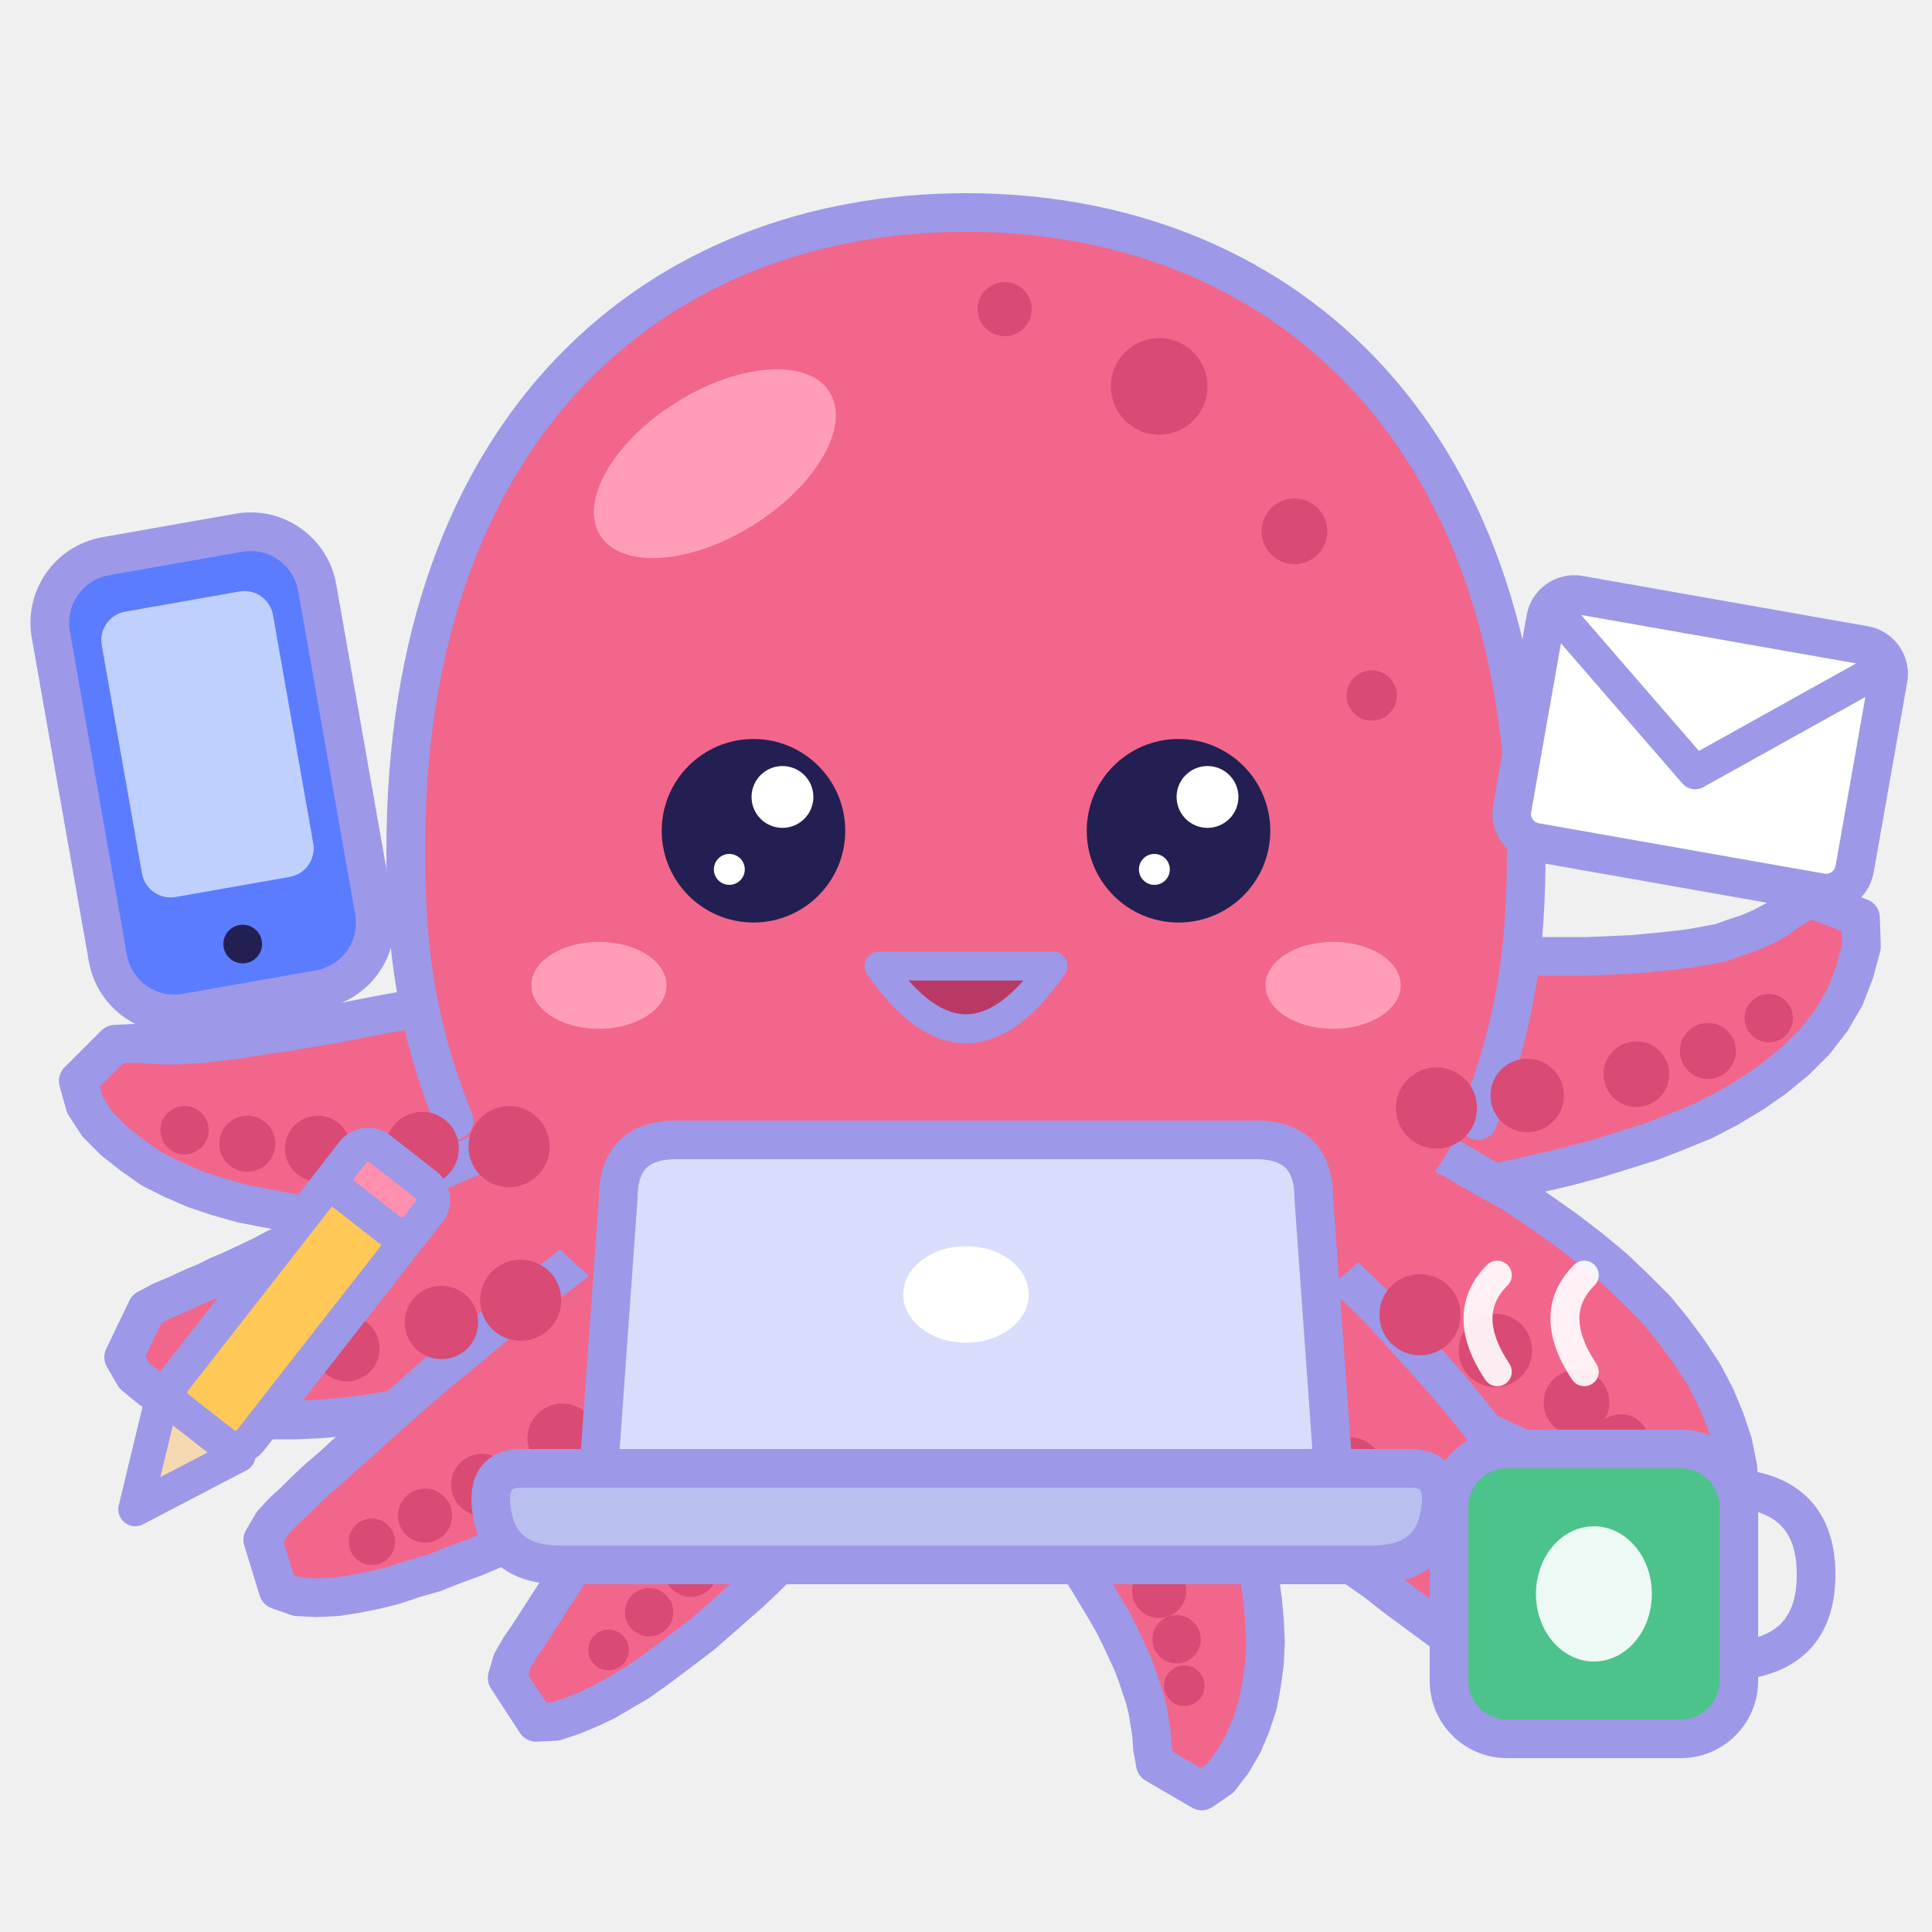
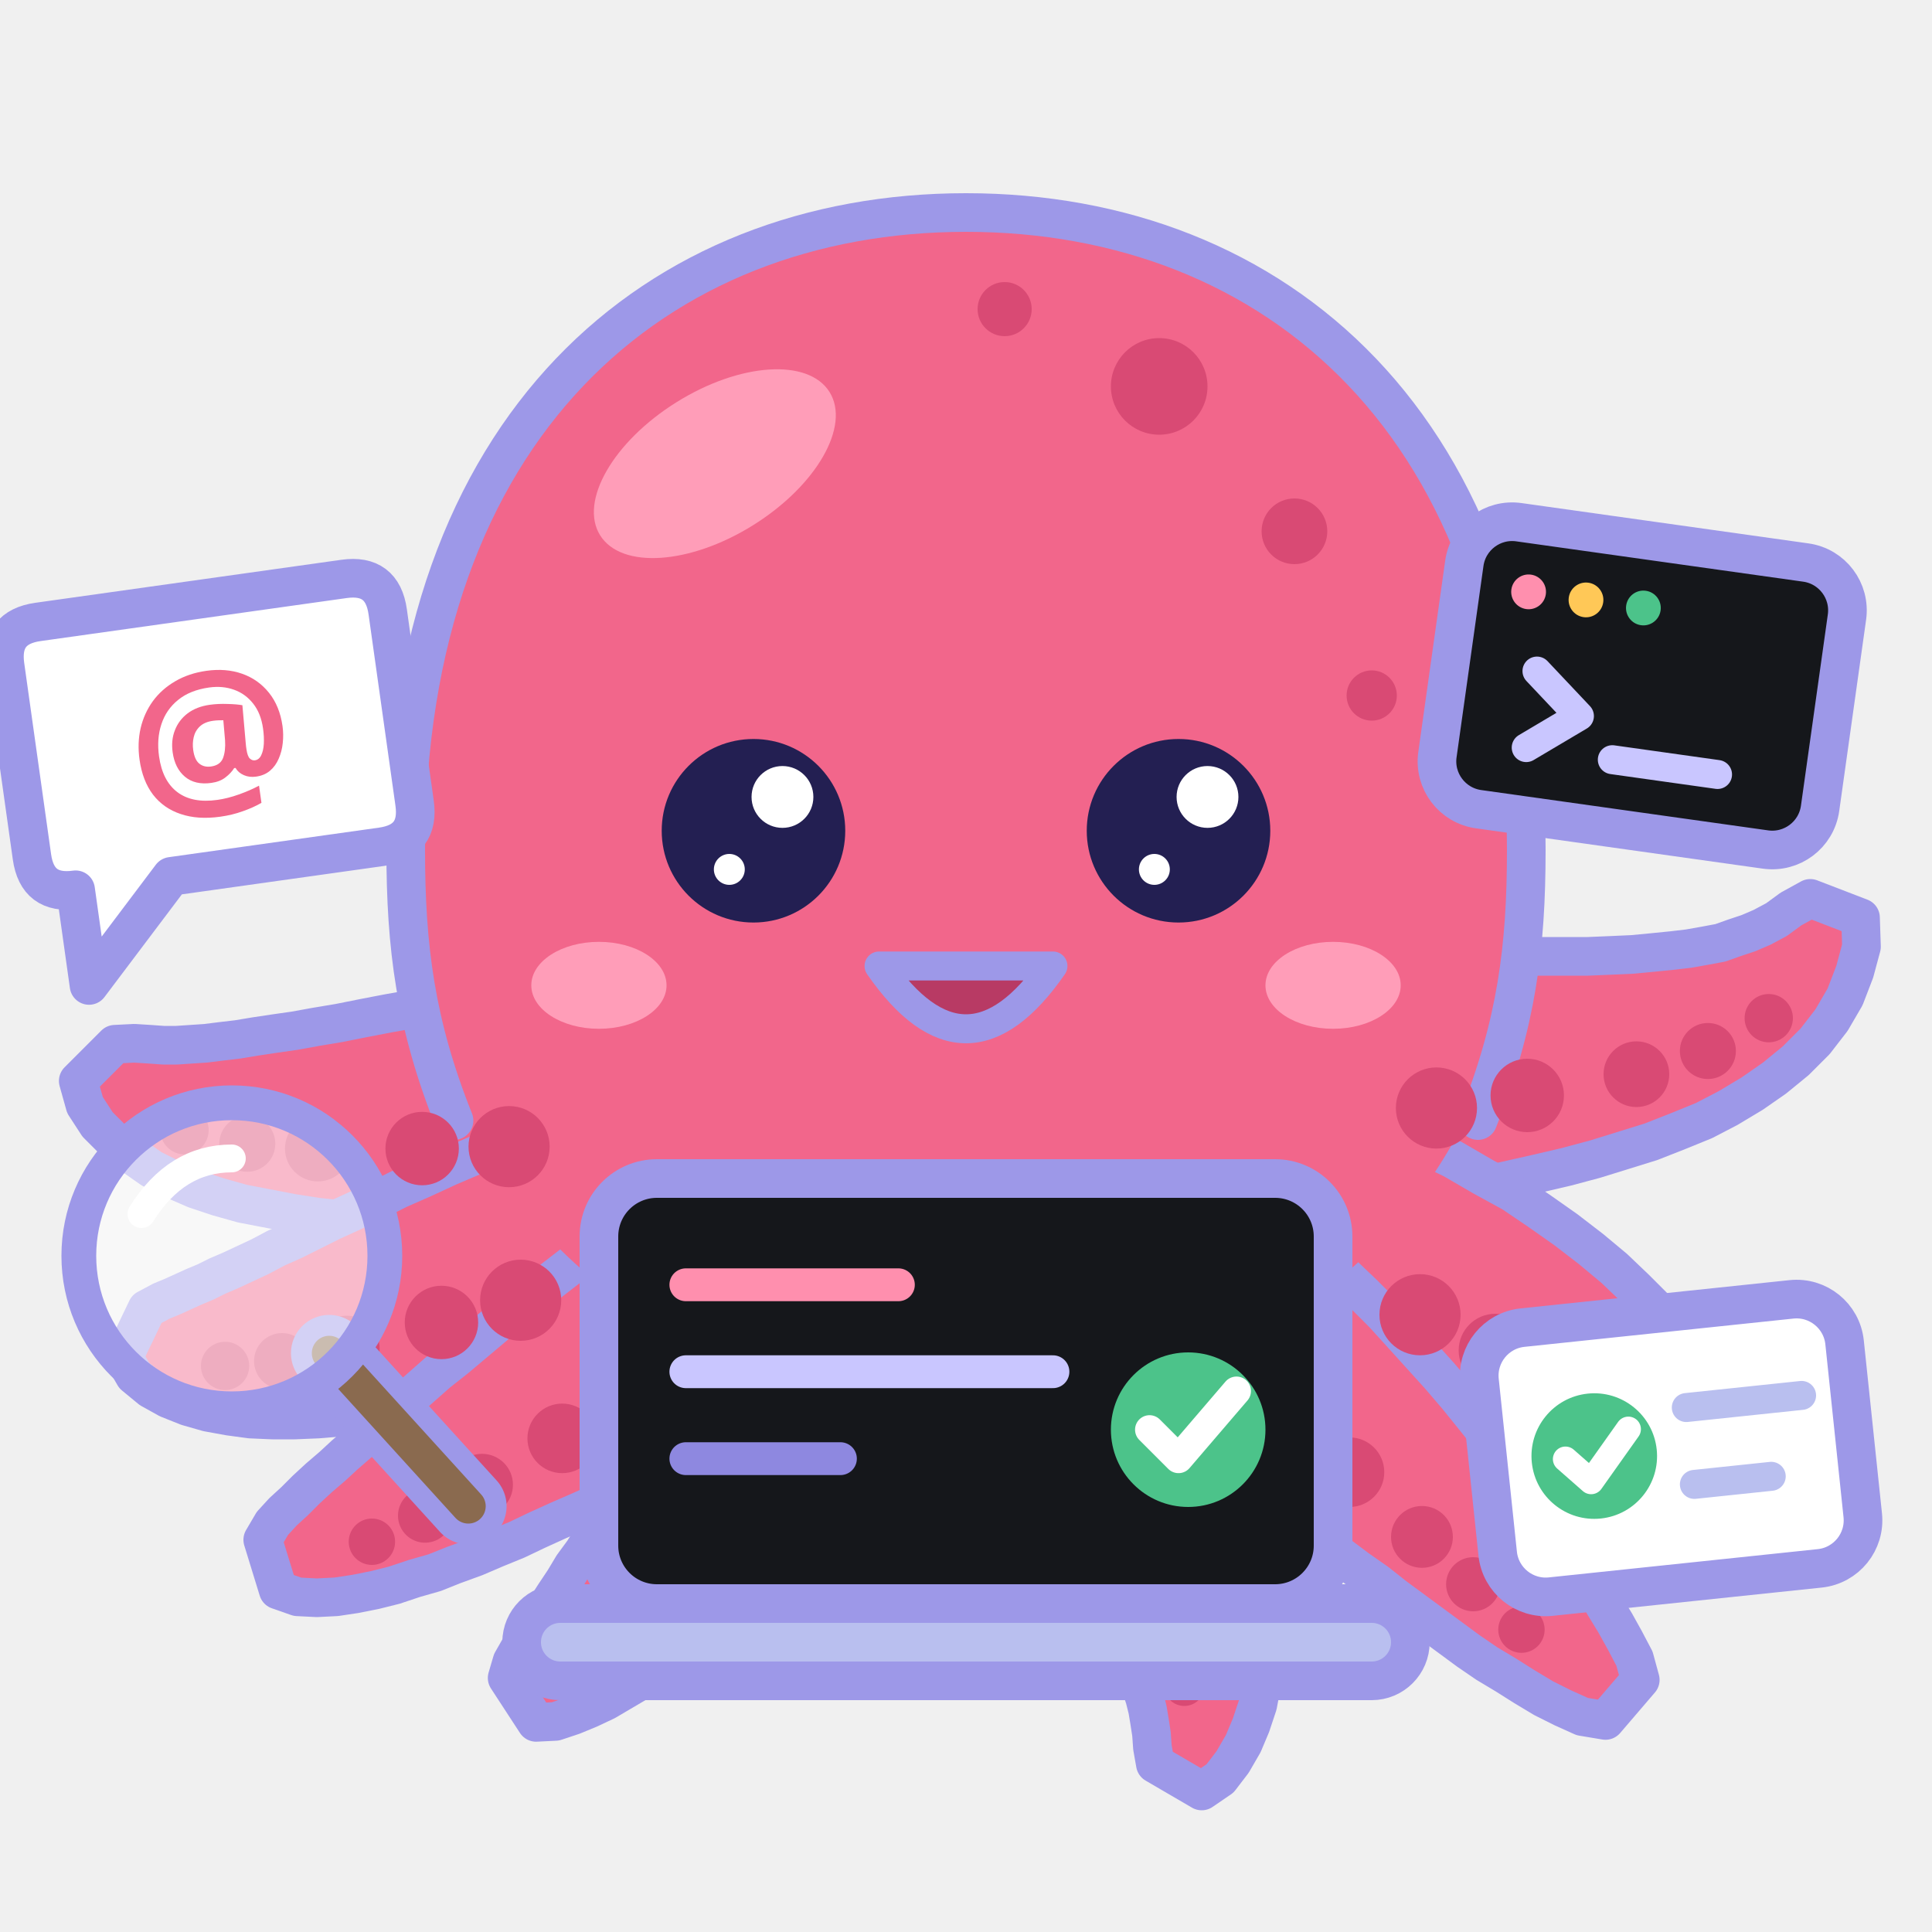
<svg xmlns="http://www.w3.org/2000/svg" viewBox="0 0 200 200" role="img" aria-label="Pouple the octopus">
  <path d="M119.2 130.6 L122.7 129.6 L126.1 128.7 L129.6 127.8 L133.0 127.0 L136.3 126.3 L139.7 125.6 L143.0 124.9 L146.3 124.2 L149.6 123.6 L152.8 122.9 L156.0 122.2 L159.1 121.5 L162.1 120.8 L165.1 120.0 L168.0 119.1 L170.9 118.2 L173.7 117.1 L176.4 116.0 L178.9 114.7 L181.4 113.2 L183.7 111.6 L185.9 109.8 L187.9 107.8 L189.6 105.6 L191.0 103.2 L192.0 100.6 L192.7 98.0 L192.6 95.0 L187.4 93.0 L185.4 94.1 L183.9 95.2 L182.4 96.0 L181.0 96.6 L179.5 97.1 L178.1 97.6 L176.5 97.9 L174.8 98.2 L173.1 98.4 L171.1 98.6 L169.0 98.8 L166.8 98.9 L164.4 99.0 L161.9 99.0 L159.2 99.0 L156.4 99.0 L153.4 99.0 L150.3 99.0 L147.1 99.0 L143.7 99.1 L140.2 99.1 L136.6 99.2 L132.9 99.4 L129.1 99.6 L125.1 99.9 L121.1 100.3 L117.0 100.8 L112.8 101.4 Z" fill="#F2668B" stroke="#9D98E8" stroke-width="4" stroke-linejoin="round" />
  <path d="M85.7 101.1 L81.4 101.0 L77.4 100.9 L73.4 101.0 L69.5 101.2 L65.8 101.4 L62.1 101.7 L58.6 102.1 L55.2 102.5 L52.0 103.0 L48.8 103.5 L45.8 103.9 L43.0 104.4 L40.2 104.9 L37.6 105.4 L35.1 105.9 L32.7 106.3 L30.5 106.7 L28.4 107.0 L26.4 107.3 L24.6 107.6 L22.9 107.8 L21.3 108.0 L19.8 108.1 L18.3 108.2 L16.9 108.2 L15.5 108.1 L13.9 108.0 L11.9 108.1 L8.1 111.9 L8.8 114.4 L10.1 116.4 L11.8 118.1 L13.7 119.6 L15.7 121.0 L17.9 122.1 L20.2 123.1 L22.6 123.9 L25.1 124.6 L27.7 125.1 L30.3 125.6 L32.9 126.0 L35.7 126.3 L38.4 126.6 L41.2 126.8 L44.1 127.0 L47.1 127.2 L50.0 127.4 L53.1 127.6 L56.1 127.8 L59.3 128.0 L62.4 128.3 L65.6 128.6 L68.9 128.9 L72.2 129.3 L75.5 129.8 L78.9 130.3 L82.3 130.9 Z" fill="#F2668B" stroke="#9D98E8" stroke-width="4" stroke-linejoin="round" />
  <path d="M115.5 138.8 L119.0 139.1 L122.4 139.6 L125.7 140.0 L128.9 140.6 L132.0 141.2 L135.0 141.9 L137.9 142.6 L140.7 143.4 L143.4 144.2 L145.9 145.0 L148.4 145.9 L150.7 146.8 L152.9 147.8 L154.9 148.7 L156.8 149.6 L158.6 150.6 L160.2 151.5 L161.7 152.4 L163.1 153.3 L164.3 154.2 L165.4 155.0 L166.3 155.8 L167.2 156.5 L168.0 157.3 L168.8 158.1 L169.5 158.9 L170.3 159.9 L171.4 161.2 L176.6 162.8 L178.4 161.1 L179.4 159.0 L179.9 156.7 L180.1 154.3 L179.9 151.9 L179.4 149.4 L178.6 147.0 L177.6 144.6 L176.4 142.3 L174.9 140.0 L173.2 137.7 L171.4 135.5 L169.3 133.4 L167.1 131.3 L164.7 129.3 L162.1 127.3 L159.4 125.4 L156.6 123.5 L153.5 121.8 L150.4 120.0 L147.1 118.4 L143.7 116.8 L140.1 115.3 L136.4 113.9 L132.6 112.6 L128.7 111.4 L124.6 110.2 L120.5 109.2 Z" fill="#F2668B" stroke="#9D98E8" stroke-width="4" stroke-linejoin="round" />
  <path d="M79.4 109.2 L75.6 110.2 L71.8 111.3 L68.2 112.4 L64.8 113.5 L61.4 114.7 L58.2 115.9 L55.1 117.1 L52.1 118.4 L49.2 119.6 L46.4 120.8 L43.8 122.0 L41.3 123.1 L38.9 124.3 L36.6 125.4 L34.4 126.4 L32.4 127.4 L30.4 128.4 L28.6 129.2 L26.9 130.1 L25.4 130.8 L23.9 131.5 L22.5 132.1 L21.3 132.7 L20.1 133.2 L19.0 133.7 L17.9 134.2 L16.7 134.7 L15.2 135.5 L12.8 140.5 L13.9 142.4 L15.6 143.8 L17.4 144.8 L19.4 145.6 L21.5 146.2 L23.7 146.6 L25.9 146.9 L28.2 147.0 L30.5 147.0 L32.9 146.9 L35.3 146.7 L37.8 146.4 L40.3 146.0 L42.9 145.6 L45.5 145.2 L48.2 144.7 L50.9 144.2 L53.7 143.6 L56.5 143.1 L59.4 142.5 L62.4 142.0 L65.4 141.4 L68.4 140.9 L71.5 140.4 L74.7 139.9 L78.0 139.5 L81.3 139.1 L84.6 138.8 Z" fill="#F2668B" stroke="#9D98E8" stroke-width="4" stroke-linejoin="round" />
  <path d="M107.4 142.3 L109.9 143.5 L112.4 144.6 L114.8 145.8 L117.2 147.1 L119.5 148.3 L121.8 149.6 L124.0 151.0 L126.2 152.4 L128.3 153.7 L130.4 155.2 L132.5 156.6 L134.5 158.0 L136.6 159.5 L138.5 160.9 L140.5 162.4 L142.5 163.8 L144.4 165.3 L146.3 166.7 L148.2 168.1 L150.1 169.5 L152.0 170.9 L153.9 172.2 L155.9 173.4 L157.8 174.6 L159.8 175.8 L161.8 176.8 L163.8 177.7 L166.2 178.1 L169.8 173.9 L169.2 171.7 L168.2 169.8 L167.2 168.0 L166.1 166.2 L165.0 164.3 L163.8 162.5 L162.6 160.6 L161.3 158.7 L160.0 156.7 L158.6 154.7 L157.2 152.7 L155.7 150.7 L154.1 148.6 L152.5 146.6 L150.8 144.5 L149.0 142.4 L147.1 140.3 L145.2 138.2 L143.2 136.0 L141.1 133.9 L138.9 131.8 L136.6 129.7 L134.2 127.6 L131.7 125.6 L129.1 123.6 L126.4 121.6 L123.6 119.6 L120.6 117.7 Z" fill="#F2668B" stroke="#9D98E8" stroke-width="4" stroke-linejoin="round" />
  <path d="M80.1 117.3 L77.3 118.9 L74.5 120.6 L71.8 122.2 L69.2 123.9 L66.7 125.6 L64.2 127.3 L61.8 129.0 L59.5 130.7 L57.3 132.4 L55.1 134.1 L53.0 135.7 L51.0 137.4 L49.1 139.0 L47.2 140.6 L45.3 142.1 L43.6 143.6 L41.9 145.1 L40.3 146.5 L38.7 147.9 L37.2 149.3 L35.7 150.6 L34.4 151.8 L33.0 153.0 L31.7 154.2 L30.5 155.4 L29.3 156.5 L28.2 157.7 L27.2 159.4 L28.8 164.6 L30.8 165.3 L32.8 165.4 L34.8 165.3 L36.8 165.0 L38.8 164.6 L40.8 164.1 L42.9 163.4 L45.0 162.8 L47.0 162.0 L49.2 161.2 L51.3 160.3 L53.5 159.4 L55.6 158.4 L57.8 157.4 L60.1 156.4 L62.3 155.4 L64.6 154.3 L66.9 153.2 L69.3 152.2 L71.7 151.1 L74.1 150.0 L76.5 148.9 L79.0 147.8 L81.5 146.8 L84.0 145.7 L86.6 144.7 L89.2 143.7 L91.9 142.7 Z" fill="#F2668B" stroke="#9D98E8" stroke-width="4" stroke-linejoin="round" />
  <path d="M95.3 137.4 L96.6 139.5 L98.0 141.7 L99.3 143.8 L100.7 145.8 L102.0 147.8 L103.3 149.7 L104.6 151.7 L105.9 153.5 L107.2 155.3 L108.4 157.1 L109.5 158.8 L110.6 160.5 L111.7 162.1 L112.7 163.7 L113.6 165.2 L114.5 166.7 L115.3 168.1 L116.0 169.5 L116.6 170.8 L117.2 172.1 L117.7 173.4 L118.1 174.6 L118.5 175.8 L118.8 177.0 L119.0 178.2 L119.2 179.5 L119.3 180.9 L119.6 182.6 L124.4 185.4 L126.3 184.1 L127.6 182.4 L128.7 180.5 L129.5 178.6 L130.2 176.5 L130.6 174.4 L130.9 172.2 L131.0 170.0 L130.9 167.8 L130.7 165.6 L130.4 163.4 L129.9 161.2 L129.4 159.0 L128.8 156.8 L128.1 154.6 L127.4 152.4 L126.6 150.2 L125.7 148.0 L124.9 145.9 L124.0 143.7 L123.0 141.5 L122.1 139.4 L121.2 137.2 L120.2 135.1 L119.3 132.9 L118.4 130.8 L117.6 128.7 L116.7 126.6 Z" fill="#F2668B" stroke="#9D98E8" stroke-width="4" stroke-linejoin="round" />
  <path d="M85.0 124.0 L83.4 126.2 L81.8 128.3 L80.3 130.4 L78.8 132.5 L77.4 134.6 L76.0 136.6 L74.6 138.7 L73.2 140.7 L71.9 142.7 L70.6 144.6 L69.4 146.6 L68.1 148.5 L67.0 150.3 L65.8 152.1 L64.6 153.9 L63.5 155.6 L62.5 157.3 L61.4 159.0 L60.4 160.6 L59.3 162.1 L58.4 163.6 L57.4 165.1 L56.5 166.5 L55.6 167.9 L54.7 169.3 L53.8 170.6 L53.0 172.0 L52.5 173.7 L55.5 178.3 L57.5 178.2 L59.3 177.6 L61.0 176.9 L62.7 176.1 L64.4 175.1 L66.1 174.1 L67.8 172.9 L69.4 171.7 L71.0 170.5 L72.7 169.2 L74.3 167.8 L75.9 166.4 L77.6 164.9 L79.2 163.4 L80.8 161.8 L82.5 160.3 L84.1 158.7 L85.8 157.0 L87.5 155.4 L89.1 153.7 L90.8 152.0 L92.5 150.3 L94.2 148.6 L95.9 146.9 L97.7 145.1 L99.4 143.4 L101.2 141.7 L103.0 140.0 Z" fill="#F2668B" stroke="#9D98E8" stroke-width="4" stroke-linejoin="round" />
  <path d="M42 88 C42 44 68 22 100 22 C132 22 158 44 158 88 C158 112 146 130 130 138 C116 144 84 144 70 138 C54 130 42 112 42 88 Z" fill="#F2668B" />
  <path d="M47 116 C43 106 42 98 42 88 C42 44 68 22 100 22 C132 22 158 44 158 88 C158 98 157 106 153 116" fill="none" stroke="#9D98E8" stroke-width="4" stroke-linecap="round" stroke-linejoin="round" />
  <ellipse cx="74" cy="48" rx="14" ry="7.5" transform="rotate(-32 74 48)" fill="#FF9DB8" />
  <circle cx="120" cy="40" r="5" fill="#D94A74" />
  <circle cx="134" cy="55" r="3.4" fill="#D94A74" />
  <circle cx="104" cy="32" r="2.8" fill="#D94A74" />
  <circle cx="142" cy="72" r="2.6" fill="#D94A74" />
  <circle cx="148.7" cy="114.7" r="4.2" fill="#D94A74" />
  <circle cx="158.1" cy="113.4" r="3.8" fill="#D94A74" />
  <circle cx="169.4" cy="111.2" r="3.4" fill="#D94A74" />
  <circle cx="176.8" cy="108.8" r="2.9" fill="#D94A74" />
  <circle cx="183.1" cy="105.4" r="2.5" fill="#D94A74" />
  <circle cx="52.7" cy="118.7" r="4.2" fill="#D94A74" />
  <circle cx="43.7" cy="118.9" r="3.8" fill="#D94A74" />
  <circle cx="32.9" cy="118.9" r="3.4" fill="#D94A74" />
  <circle cx="25.6" cy="118.4" r="2.9" fill="#D94A74" />
  <circle cx="19.1" cy="117.0" r="2.5" fill="#D94A74" />
  <circle cx="147.0" cy="136.1" r="4.2" fill="#D94A74" />
  <circle cx="154.8" cy="139.8" r="3.8" fill="#D94A74" />
  <circle cx="163.2" cy="145.2" r="3.4" fill="#D94A74" />
  <circle cx="167.8" cy="149.3" r="2.9" fill="#D94A74" />
  <circle cx="171.0" cy="153.5" r="2.5" fill="#D94A74" />
  <circle cx="53.9" cy="134.6" r="4.2" fill="#D94A74" />
  <circle cx="45.7" cy="136.9" r="3.8" fill="#D94A74" />
  <circle cx="35.9" cy="139.6" r="3.4" fill="#D94A74" />
  <circle cx="29.2" cy="140.9" r="2.9" fill="#D94A74" />
  <circle cx="23.3" cy="141.4" r="2.5" fill="#D94A74" />
  <circle cx="133.7" cy="147.4" r="3.9" fill="#D94A74" />
  <circle cx="139.7" cy="152.4" r="3.6" fill="#D94A74" />
  <circle cx="147.2" cy="159.1" r="3.2" fill="#D94A74" />
  <circle cx="152.5" cy="164.0" r="2.8" fill="#D94A74" />
  <circle cx="157.5" cy="168.7" r="2.4" fill="#D94A74" />
  <circle cx="65.0" cy="145.0" r="3.9" fill="#D94A74" />
  <circle cx="58.2" cy="148.9" r="3.6" fill="#D94A74" />
  <circle cx="49.9" cy="153.7" r="3.2" fill="#D94A74" />
  <circle cx="44.0" cy="156.9" r="2.8" fill="#D94A74" />
  <circle cx="38.5" cy="159.6" r="2.4" fill="#D94A74" />
  <circle cx="113.5" cy="151.9" r="3.4" fill="#D94A74" />
  <circle cx="116.7" cy="157.6" r="3.2" fill="#D94A74" />
  <circle cx="120.0" cy="164.7" r="2.8" fill="#D94A74" />
  <circle cx="121.8" cy="169.7" r="2.5" fill="#D94A74" />
  <circle cx="122.6" cy="174.5" r="2.1" fill="#D94A74" />
  <circle cx="81.9" cy="150.8" r="3.4" fill="#D94A74" />
  <circle cx="77.3" cy="156.0" r="3.2" fill="#D94A74" />
  <circle cx="71.5" cy="162.5" r="2.8" fill="#D94A74" />
  <circle cx="67.2" cy="166.9" r="2.5" fill="#D94A74" />
  <circle cx="63.0" cy="170.8" r="2.1" fill="#D94A74" />
  <ellipse cx="62" cy="102" rx="7" ry="4.5" fill="#FF9DB8" />
  <ellipse cx="138" cy="102" rx="7" ry="4.5" fill="#FF9DB8" />
  <circle cx="78" cy="86" r="9.5" fill="#231F52" />
  <circle cx="122" cy="86" r="9.5" fill="#231F52" />
  <circle cx="81" cy="82.5" r="3.2" fill="#fff" />
  <circle cx="125" cy="82.5" r="3.2" fill="#fff" />
  <circle cx="75.5" cy="90" r="1.6" fill="#fff" />
  <circle cx="119.5" cy="90" r="1.6" fill="#fff" />
  <path d="M91 100 Q100 113 109 100 Z" fill="#B83A64" stroke="#9D98E8" stroke-width="3" stroke-linejoin="round" />
-   <g transform="rotate(-10 22 80)">
-     <rect x="8" y="56" width="28" height="48" rx="7" fill="#5B7CFF" stroke="#9D98E8" stroke-width="4" />
-     <rect x="13" y="62" width="18" height="30" rx="3" fill="#BFD0FF" />
-     <circle cx="22" cy="98" r="2" fill="#231F52" />
+   <g transform="rotate(-8 22 78)">
+     <path d="M6 62 H38 Q42 62 42 66 V86 Q42 90 38 90 H16 L6 100 V90 Q2 90 2 86 V66 Q2 62 6 62 Z" fill="#fff" stroke="#9D98E8" stroke-width="4" stroke-linejoin="round" />
+     <text x="22" y="83" text-anchor="middle" font-family="ui-rounded, Arial Rounded MT Bold, system-ui, sans-serif" font-weight="800" font-size="19" fill="#F2668B">@</text>
  </g>
-   <g transform="rotate(10 176 77)">
-     <rect x="158" y="64" width="36" height="26" rx="3" fill="#FFFFFF" stroke="#9D98E8" stroke-width="4" stroke-linejoin="round" />
-     <path d="M160 67 L176 80 L192 67" fill="none" stroke="#9D98E8" stroke-width="3.5" stroke-linejoin="round" stroke-linecap="round" />
+   <g transform="rotate(8 170 71)">
+     <rect x="150" y="56" width="40" height="30" rx="5" fill="#15171B" stroke="#9D98E8" stroke-width="4" />
+     <circle cx="157" cy="63" r="1.8" fill="#FF8FAE" />
+     <circle cx="163" cy="63" r="1.8" fill="#FFC857" />
+     <circle cx="169" cy="63" r="1.8" fill="#4CC38A" />
+     <path d="M159 71 l5 4 -5 4" fill="none" stroke="#C9C6FF" stroke-width="3" stroke-linecap="round" stroke-linejoin="round" />
+     <path d="M168 79 h11" stroke="#C9C6FF" stroke-width="3" stroke-linecap="round" />
  </g>
-   <path d="M64 124 Q64 118 70 118 L130 118 Q136 118 136 124 L138 152 L62 152 Z" fill="#D9DDFB" stroke="#9D98E8" stroke-width="4" stroke-linejoin="round" />
-   <ellipse cx="100" cy="134" rx="6.5" ry="5" fill="#fff" />
-   <path d="M54 152 L146 152 Q150 152 149 157 Q148 162 142 162 L58 162 Q52 162 51 157 Q50 152 54 152 Z" fill="#B9BFEF" stroke="#9D98E8" stroke-width="4" stroke-linejoin="round" />
-   <g transform="rotate(38 22 146)">
-     <rect x="17" y="114" width="10" height="34" rx="2" fill="#FFC857" stroke="#9D98E8" stroke-width="3.5" stroke-linejoin="round" />
-     <path d="M17 148 L22 159 L27 148 Z" fill="#F4D9B0" stroke="#9D98E8" stroke-width="3.5" stroke-linejoin="round" />
-     <rect x="17" y="114" width="10" height="6" rx="2" fill="#FF8FAE" stroke="#9D98E8" stroke-width="3.5" />
+   <g transform="translate(24 130) scale(.72)">
+     <path d="M14 14 L34 36" stroke="#9D98E8" stroke-width="11" stroke-linecap="round" />
+     <path d="M14 14 L34 36" stroke="#8A6A4F" stroke-width="5" stroke-linecap="round" />
+     <circle cx="0" cy="0" r="22" fill="#fff" fill-opacity=".55" stroke="#9D98E8" stroke-width="5" />
+     <path d="M-13 -6 Q-8 -14 0 -14" fill="none" stroke="#fff" stroke-width="4" stroke-linecap="round" />
  </g>
-   <path d="M155 142 q-4 -6 0 -10 M164 142 q-4 -6 0 -10" fill="none" stroke="#fff" stroke-width="3" stroke-linecap="round" opacity=".9" />
-   <path d="M178 154 q10 0 10 9 q0 9 -10 9" fill="none" stroke="#9D98E8" stroke-width="4" stroke-linecap="round" />
-   <rect x="150" y="150" width="30" height="30" rx="6" fill="#4CC38A" stroke="#9D98E8" stroke-width="4" />
-   <ellipse cx="165" cy="165" rx="6" ry="7" fill="#fff" opacity=".9" />
+   <g transform="rotate(-6 172 150)">
+     <rect x="154" y="136" width="38" height="28" rx="5" fill="#fff" stroke="#9D98E8" stroke-width="4" />
+     <circle cx="165" cy="150" r="6.5" fill="#4CC38A" />
+     <path d="M162 150 l2.4 2.6 4.4 -5" fill="none" stroke="#fff" stroke-width="2.6" stroke-linecap="round" stroke-linejoin="round" />
+     <path d="M175 146 h12 M175 154 h8" stroke="#B9BFEF" stroke-width="3" stroke-linecap="round" />
+   </g>
+   <rect x="62" y="122" width="76" height="44" rx="6" fill="#15171B" stroke="#9D98E8" stroke-width="4" />
+   <path d="M71 133 h22" stroke="#FF8FAE" stroke-width="3.4" stroke-linecap="round" />
+   <path d="M71 142 h38" stroke="#C9C6FF" stroke-width="3.4" stroke-linecap="round" />
+   <path d="M71 151 h16" stroke="#8E88E0" stroke-width="3.4" stroke-linecap="round" />
+   <circle cx="123" cy="148" r="8" fill="#4CC38A" />
+   <path d="M119 148 l3 3 6 -7" fill="none" stroke="#fff" stroke-width="3" stroke-linecap="round" stroke-linejoin="round" />
+   <rect x="54" y="166" width="92" height="8" rx="4" fill="#B9BFEF" stroke="#9D98E8" stroke-width="4" />
</svg>
